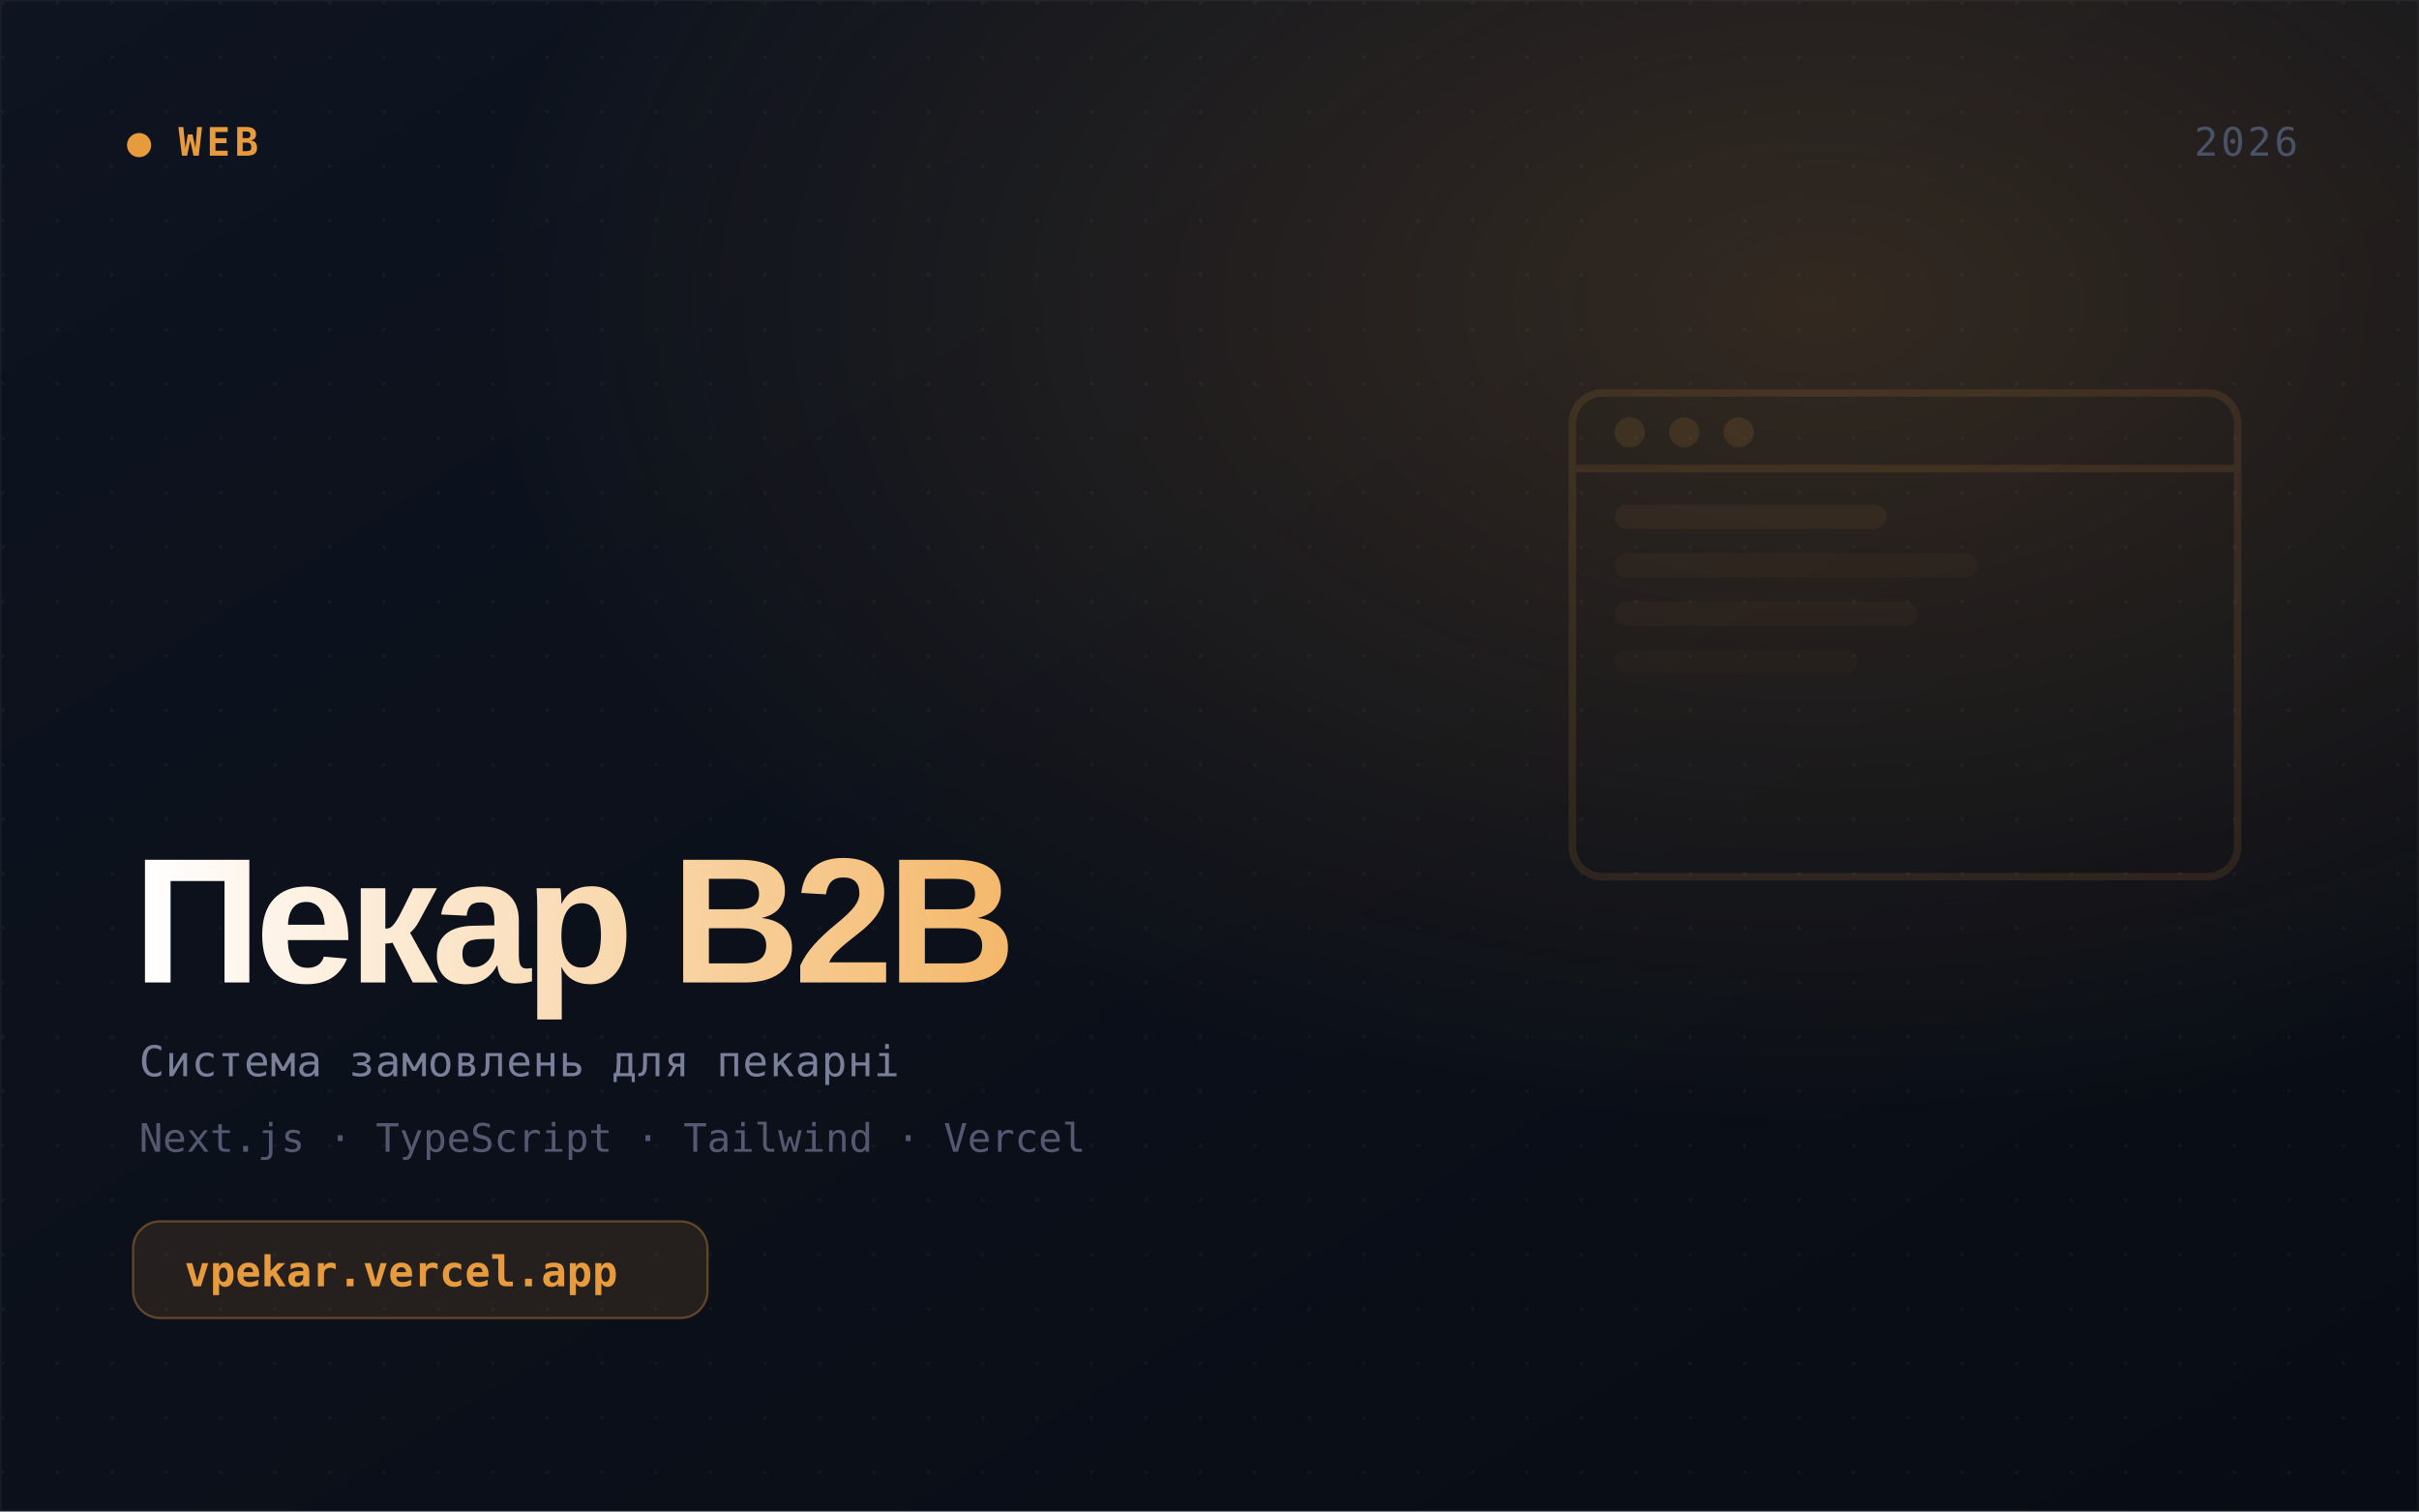
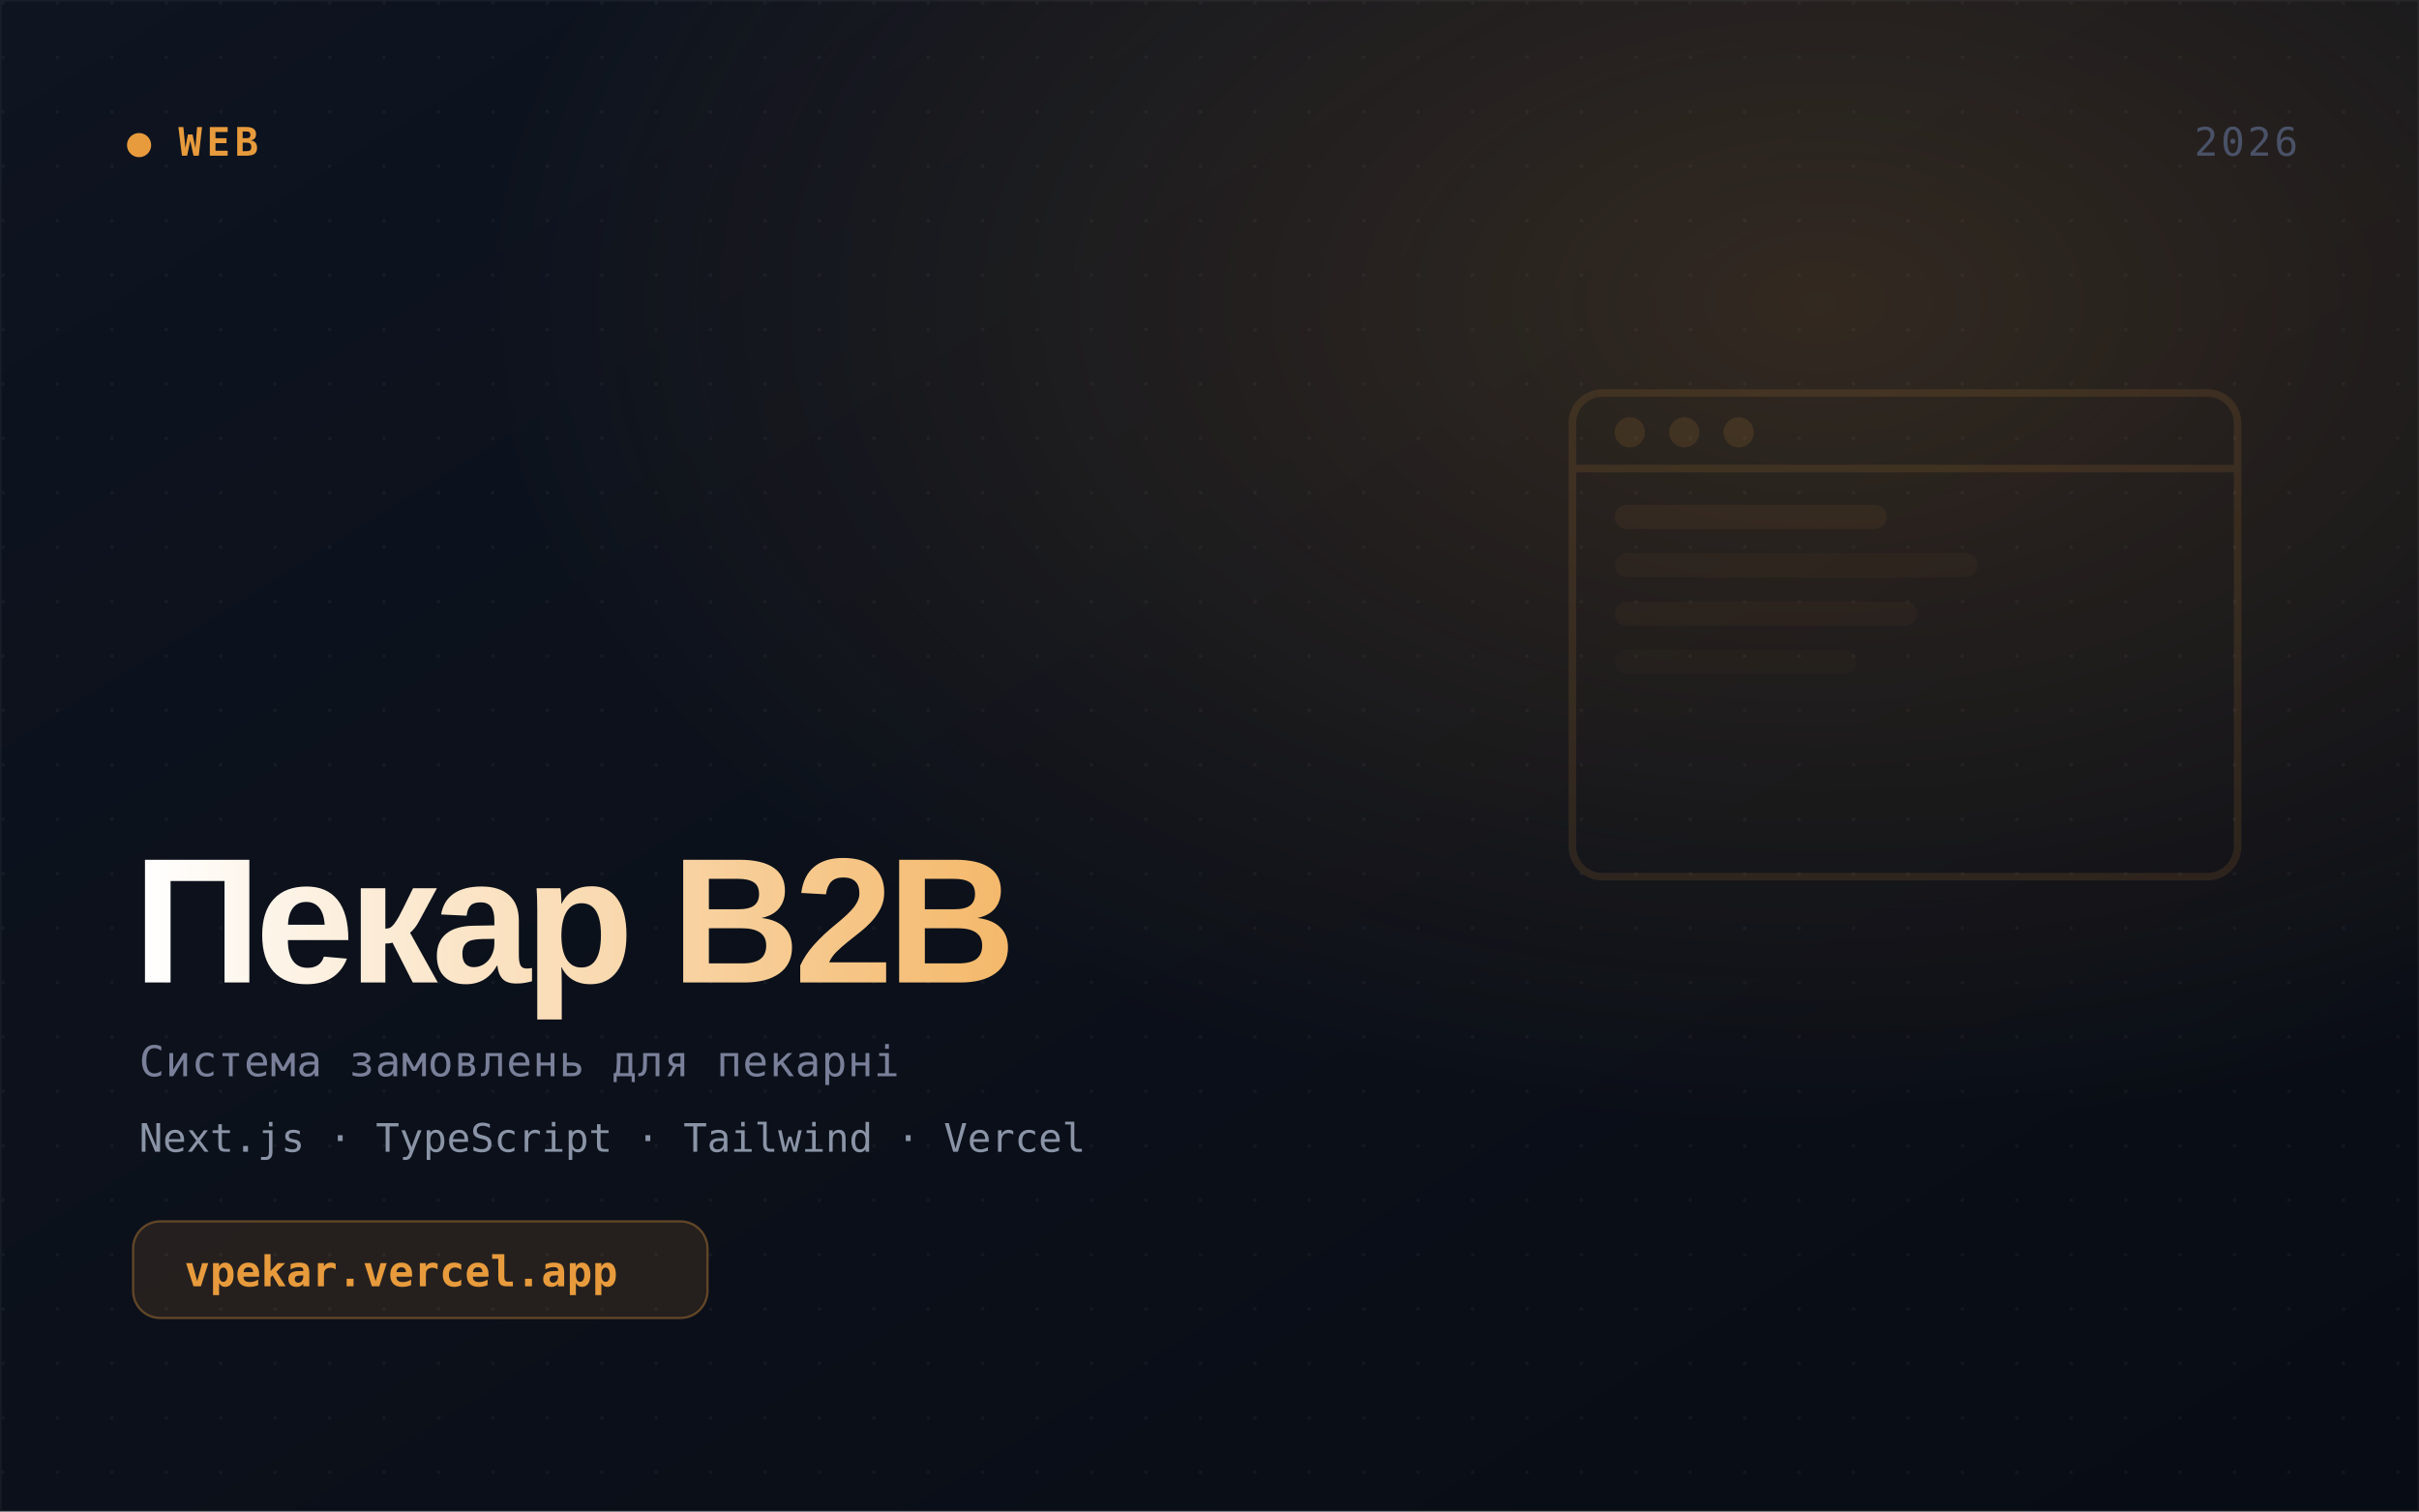
<svg xmlns="http://www.w3.org/2000/svg" width="1600" height="1000" viewBox="0 0 1600 1000" font-family="system-ui,Segoe UI,Arial,sans-serif">
  <defs>
    <linearGradient id="bg" x1="0" y1="0" x2="1" y2="1">
      <stop offset="0" stop-color="#0E1420" />
      <stop offset="1" stop-color="#080C14" />
    </linearGradient>
    <radialGradient id="glow" cx="0.75" cy="0.2" r="0.55">
      <stop offset="0" stop-color="#E89B3C" stop-opacity="0.18" />
      <stop offset="1" stop-color="#E89B3C" stop-opacity="0" />
    </radialGradient>
    <linearGradient id="title" x1="0" y1="0" x2="1" y2="0">
      <stop offset="0" stop-color="#FFFFFF" />
      <stop offset="1" stop-color="#F4B86A" />
    </linearGradient>
    <pattern id="dots" width="36" height="36" patternUnits="userSpaceOnUse">
      <circle cx="2" cy="2" r="1.2" fill="#FFFFFF" opacity="0.04" />
    </pattern>
  </defs>
  <rect width="1600" height="1000" fill="url(#bg)" />
  <rect width="1600" height="1000" fill="url(#dots)" />
  <rect width="1600" height="1000" fill="url(#glow)" />
  <g opacity="0.12" fill="none" stroke="#E89B3C" stroke-width="5">
    <rect x="1040" y="260" width="440" height="320" rx="20" />
    <line x1="1040" y1="310" x2="1480" y2="310" />
    <circle cx="1078" cy="286" r="10" fill="#E89B3C" stroke="none" />
    <circle cx="1114" cy="286" r="10" fill="#E89B3C" stroke="none" />
    <circle cx="1150" cy="286" r="10" fill="#E89B3C" stroke="none" />
    <rect x="1068" y="334" width="180" height="16" rx="8" fill="#E89B3C" stroke="none" opacity="0.5" />
    <rect x="1068" y="366" width="240" height="16" rx="8" fill="#E89B3C" stroke="none" opacity="0.3" />
    <rect x="1068" y="398" width="200" height="16" rx="8" fill="#E89B3C" stroke="none" opacity="0.3" />
    <rect x="1068" y="430" width="160" height="16" rx="8" fill="#E89B3C" stroke="none" opacity="0.2" />
  </g>
  <g font-family="JetBrains Mono,Consolas,monospace">
    <circle cx="92" cy="96" r="8" fill="#E89B3C" />
    <text x="118" y="103" font-size="26" letter-spacing="3" fill="#E89B3C" font-weight="600">WEB</text>
    <text x="1520" y="103" font-size="26" letter-spacing="2" fill="#4A5268" text-anchor="end">2026</text>
  </g>
  <text x="88" y="650" font-size="118" font-weight="700" letter-spacing="-4" fill="url(#title)">Пекар B2B</text>
  <text x="92" y="712" font-family="JetBrains Mono,Consolas,monospace" font-size="28" fill="#7A8099" letter-spacing="0.5">Система замовлень для пекарні</text>
-   <text x="92" y="762" font-family="JetBrains Mono,Consolas,monospace" font-size="26" fill="#545870">Next.js · TypeScript · Tailwind · Vercel</text>
+   <text x="92" y="762" font-family="JetBrains Mono,Consolas,monospace" font-size="26" fill="#8A94A6">Next.js · TypeScript · Tailwind · Vercel</text>
  <rect x="88" y="808" width="380" height="64" rx="18" fill="#E89B3C" opacity="0.12" />
  <rect x="88" y="808" width="380" height="64" rx="18" fill="none" stroke="#E89B3C" stroke-opacity="0.35" stroke-width="1.5" />
  <text x="122" y="851" font-family="JetBrains Mono,Consolas,monospace" font-size="28" font-weight="600" fill="#E89B3C">vpekar.vercel.app</text>
  <rect x="0.5" y="0.5" width="1599" height="999" fill="none" stroke="#FFFFFF" stroke-opacity="0.05" />
</svg>
